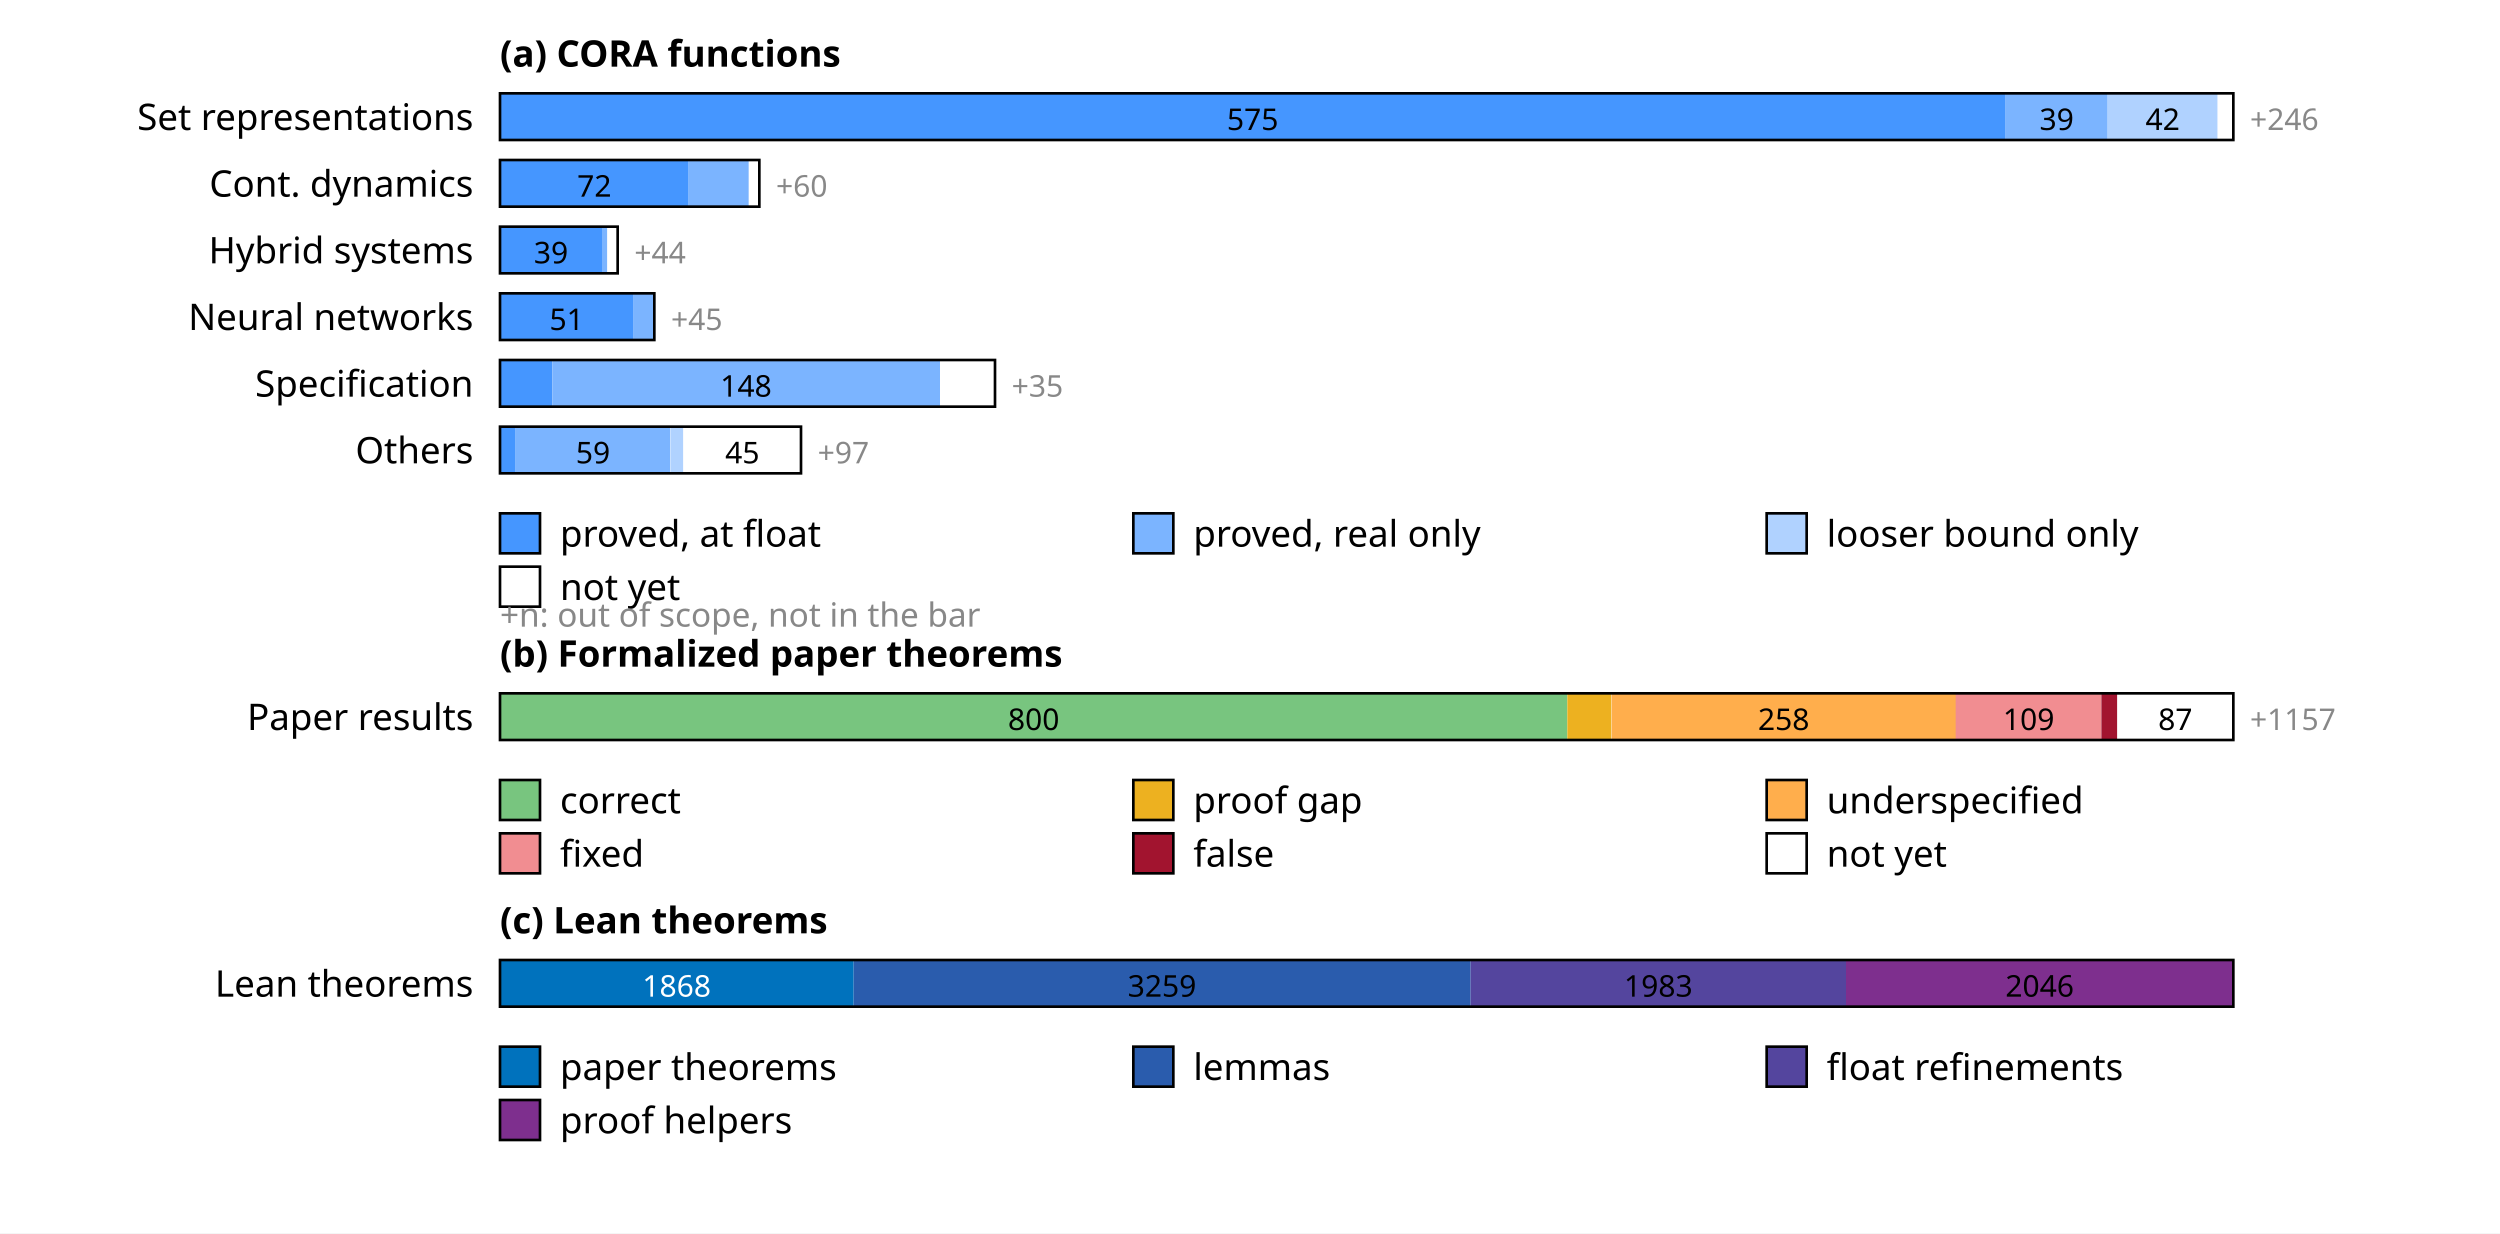
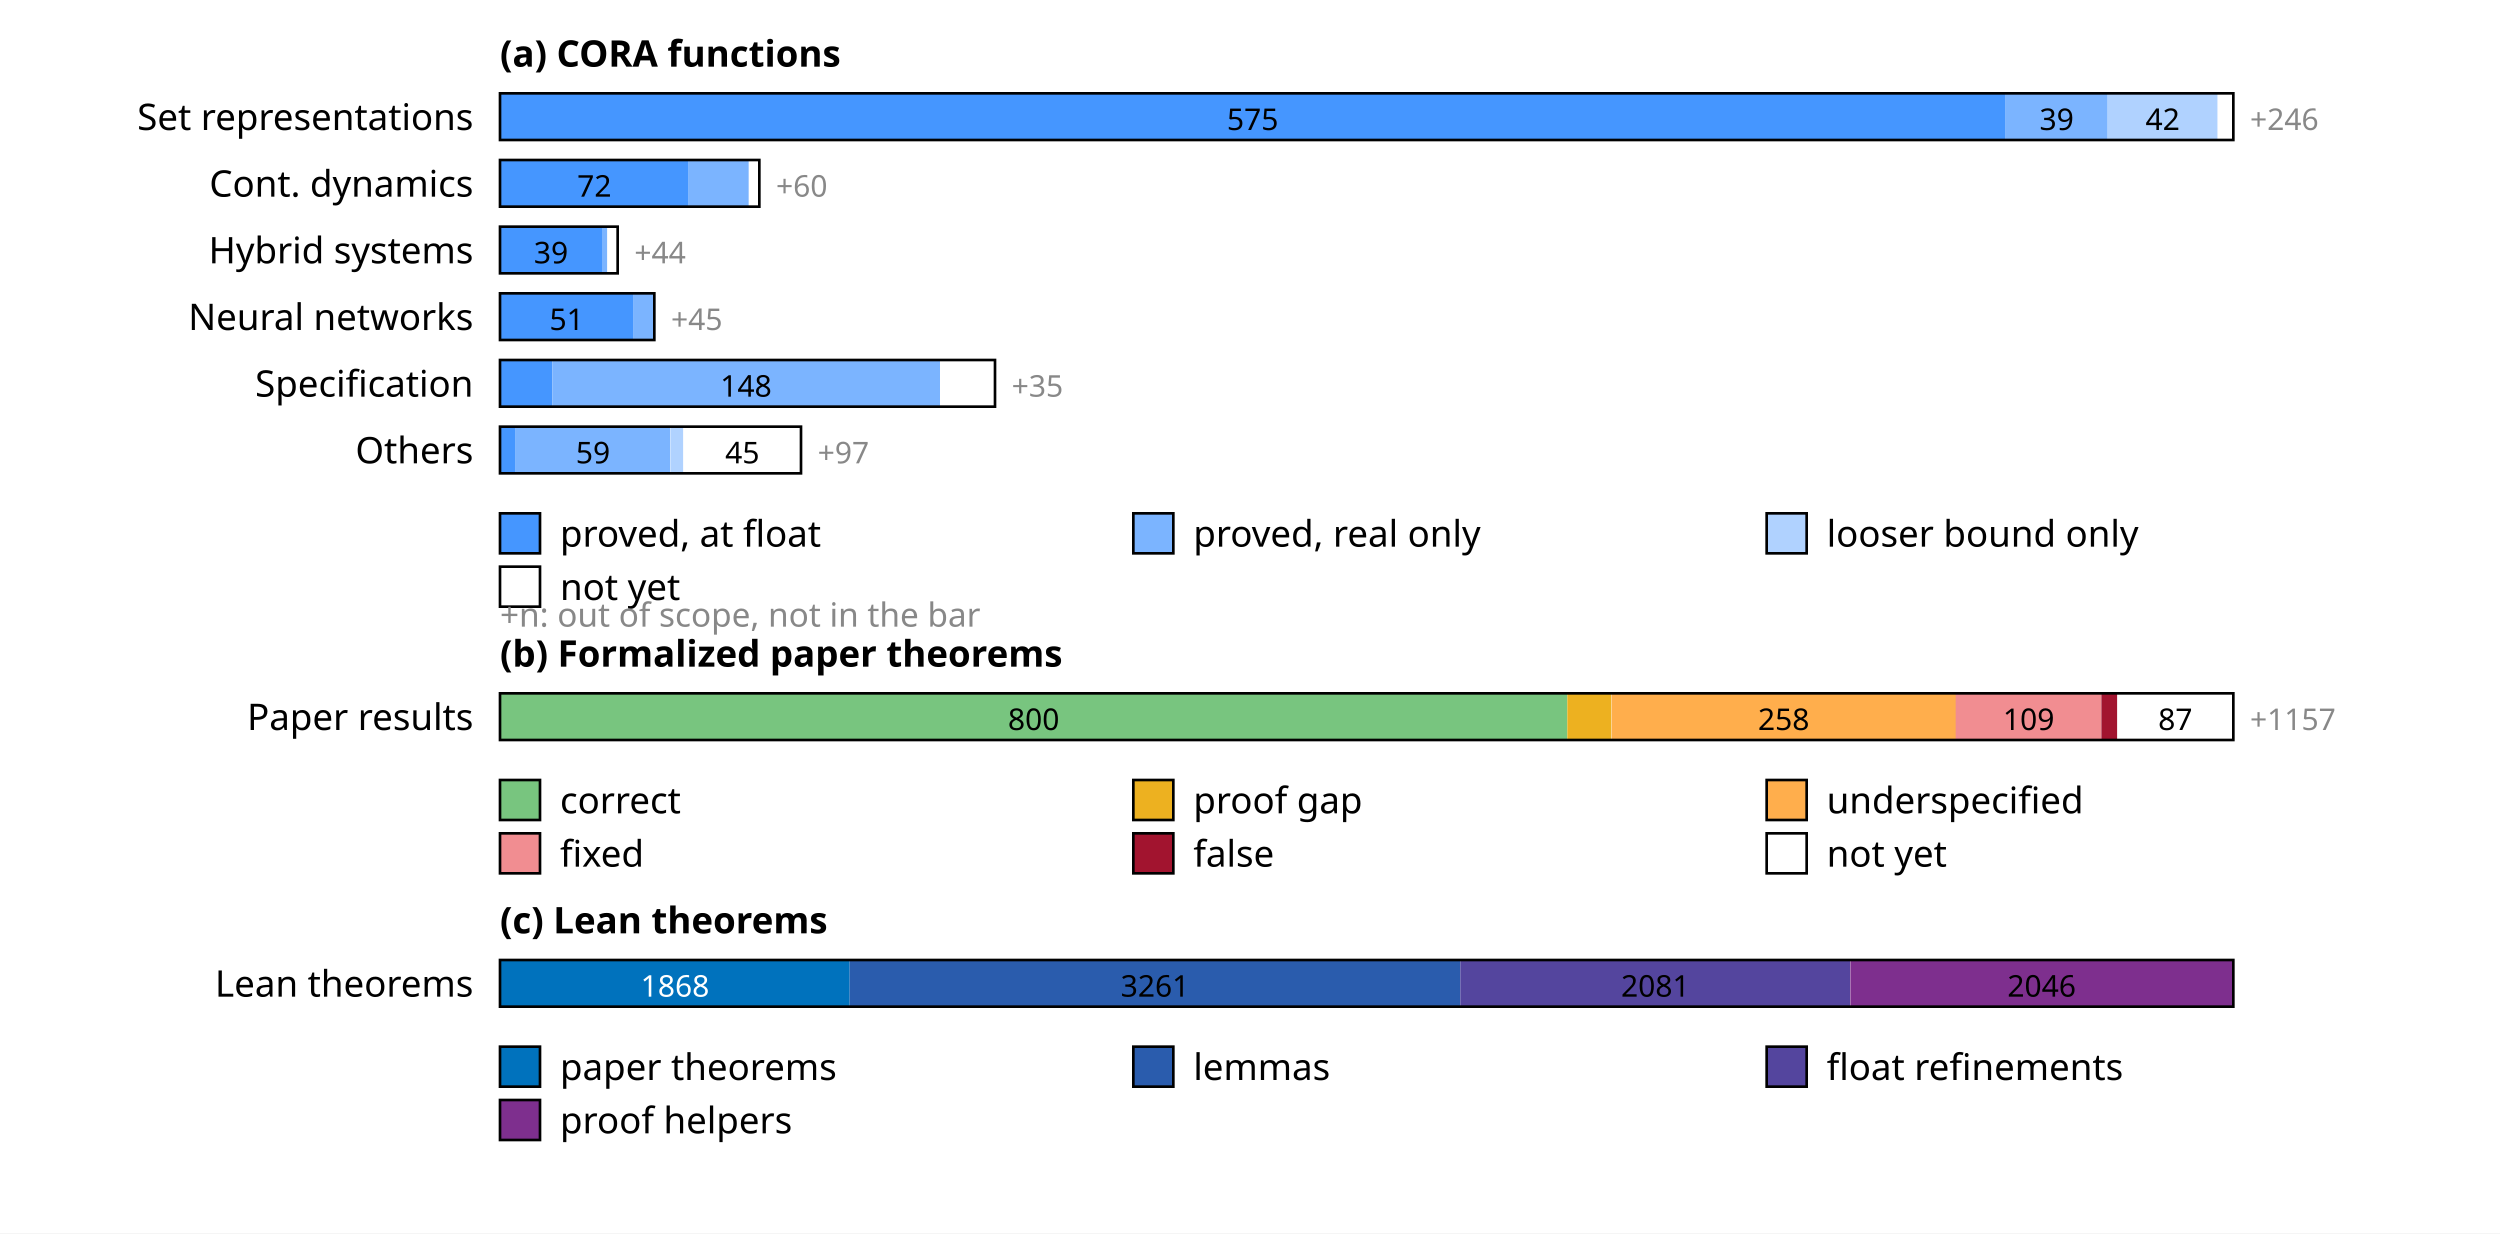
<svg xmlns="http://www.w3.org/2000/svg" width="750" height="370" font-family="sans-serif" font-size="11">
  <rect width="100%" height="100%" fill="white" />
  <text x="150" y="20" font-weight="bold">(a) CORA functions</text>
  <text x="142" y="39" text-anchor="end">Set representations</text>
  <rect x="150.0" y="28" width="451.7" height="14" fill="rgb(69,150,255)" />
  <text x="375.8" y="39" text-anchor="middle" font-size="9" fill="#000">575</text>
  <rect x="601.7" y="28" width="30.6" height="14" fill="rgb(123,180,255)" />
  <text x="617.0" y="39" text-anchor="middle" font-size="9" fill="#000">39</text>
  <rect x="632.3" y="28" width="33.0" height="14" fill="rgb(176,210,255)" />
  <text x="648.8" y="39" text-anchor="middle" font-size="9" fill="#000">42</text>
  <rect x="665.3" y="28" width="4.7" height="14" fill="rgb(255,255,255)" />
  <rect x="150" y="28" width="520.0" height="14" fill="none" stroke="#000" stroke-width="0.8" />
  <text x="675.0" y="39" font-size="9" fill="#888">+246</text>
  <text x="142" y="59" text-anchor="end">Cont. dynamics</text>
  <rect x="150.0" y="48" width="56.6" height="14" fill="rgb(69,150,255)" />
  <text x="178.3" y="59" text-anchor="middle" font-size="9" fill="#000">72</text>
  <rect x="206.6" y="48" width="18.1" height="14" fill="rgb(123,180,255)" />
  <rect x="224.6" y="48" width="3.1" height="14" fill="rgb(255,255,255)" />
  <rect x="150" y="48" width="77.8" height="14" fill="none" stroke="#000" stroke-width="0.8" />
  <text x="232.8" y="59" font-size="9" fill="#888">+60</text>
  <text x="142" y="79" text-anchor="end">Hybrid systems</text>
  <rect x="150.0" y="68" width="30.6" height="14" fill="rgb(69,150,255)" />
  <text x="165.3" y="79" text-anchor="middle" font-size="9" fill="#000">39</text>
  <rect x="180.6" y="68" width="1.6" height="14" fill="rgb(123,180,255)" />
  <rect x="182.2" y="68" width="3.1" height="14" fill="rgb(255,255,255)" />
  <rect x="150" y="68" width="35.3" height="14" fill="none" stroke="#000" stroke-width="0.8" />
  <text x="190.3" y="79" font-size="9" fill="#888">+44</text>
  <text x="142" y="99" text-anchor="end">Neural networks</text>
  <rect x="150.0" y="88" width="40.1" height="14" fill="rgb(69,150,255)" />
  <text x="170.0" y="99" text-anchor="middle" font-size="9" fill="#000">51</text>
  <rect x="190.1" y="88" width="6.3" height="14" fill="rgb(123,180,255)" />
  <rect x="150" y="88" width="46.3" height="14" fill="none" stroke="#000" stroke-width="0.8" />
  <text x="201.3" y="99" font-size="9" fill="#888">+45</text>
  <text x="142" y="119" text-anchor="end">Specification</text>
  <rect x="150.0" y="108" width="15.7" height="14" fill="rgb(69,150,255)" />
  <rect x="165.7" y="108" width="116.3" height="14" fill="rgb(123,180,255)" />
  <text x="223.8" y="119" text-anchor="middle" font-size="9" fill="#000">148</text>
  <rect x="282.0" y="108" width="16.5" height="14" fill="rgb(255,255,255)" />
  <rect x="150" y="108" width="148.5" height="14" fill="none" stroke="#000" stroke-width="0.8" />
  <text x="303.5" y="119" font-size="9" fill="#888">+35</text>
  <text x="142" y="139" text-anchor="end">Others</text>
  <rect x="150.0" y="128" width="4.7" height="14" fill="rgb(69,150,255)" />
  <rect x="154.7" y="128" width="46.3" height="14" fill="rgb(123,180,255)" />
  <text x="177.9" y="139" text-anchor="middle" font-size="9" fill="#000">59</text>
  <rect x="201.1" y="128" width="3.9" height="14" fill="rgb(176,210,255)" />
  <rect x="205.0" y="128" width="35.3" height="14" fill="rgb(255,255,255)" />
  <text x="222.7" y="139" text-anchor="middle" font-size="9" fill="#000">45</text>
  <rect x="150" y="128" width="90.3" height="14" fill="none" stroke="#000" stroke-width="0.8" />
  <text x="245.3" y="139" font-size="9" fill="#888">+97</text>
  <rect x="150" y="154" width="12" height="12" fill="rgb(69,150,255)" stroke="#000" stroke-width="0.8" />
  <text x="168" y="164">proved, at float</text>
  <rect x="340" y="154" width="12" height="12" fill="rgb(123,180,255)" stroke="#000" stroke-width="0.8" />
  <text x="358" y="164">proved, real only</text>
  <rect x="530" y="154" width="12" height="12" fill="rgb(176,210,255)" stroke="#000" stroke-width="0.8" />
  <text x="548" y="164">looser bound only</text>
  <rect x="150" y="170" width="12" height="12" fill="rgb(255,255,255)" stroke="#000" stroke-width="0.8" />
  <text x="168" y="180">not yet</text>
  <text x="150" y="188" font-size="10" fill="#888">+n: out of scope, not in the bar</text>
  <text x="150" y="200" font-weight="bold">(b) Formalized paper theorems</text>
  <text x="142" y="219" text-anchor="end">Paper results</text>
  <rect x="150.0" y="208" width="320.2" height="14" fill="rgb(120,197,127)" />
  <text x="310.1" y="219" text-anchor="middle" font-size="9" fill="#000">800</text>
  <rect x="470.2" y="208" width="13.2" height="14" fill="rgb(237,177,32)" />
  <rect x="483.5" y="208" width="103.3" height="14" fill="rgb(255,174,76)" />
  <text x="535.1" y="219" text-anchor="middle" font-size="9" fill="#000">258</text>
  <rect x="586.7" y="208" width="43.6" height="14" fill="rgb(241,141,145)" />
  <text x="608.6" y="219" text-anchor="middle" font-size="9" fill="#000">109</text>
  <rect x="630.4" y="208" width="4.8" height="14" fill="rgb(162,20,47)" />
  <rect x="635.2" y="208" width="34.8" height="14" fill="rgb(255,255,255)" />
  <text x="652.6" y="219" text-anchor="middle" font-size="9" fill="#000">87</text>
  <rect x="150" y="208" width="520.0" height="14" fill="none" stroke="#000" stroke-width="0.8" />
  <text x="675.0" y="219" font-size="9" fill="#888">+1157</text>
  <rect x="150" y="234" width="12" height="12" fill="rgb(120,197,127)" stroke="#000" stroke-width="0.8" />
  <text x="168" y="244">correct</text>
  <rect x="340" y="234" width="12" height="12" fill="rgb(237,177,32)" stroke="#000" stroke-width="0.8" />
  <text x="358" y="244">proof gap</text>
  <rect x="530" y="234" width="12" height="12" fill="rgb(255,174,76)" stroke="#000" stroke-width="0.8" />
  <text x="548" y="244">underspecified</text>
  <rect x="150" y="250" width="12" height="12" fill="rgb(241,141,145)" stroke="#000" stroke-width="0.8" />
  <text x="168" y="260">fixed</text>
  <rect x="340" y="250" width="12" height="12" fill="rgb(162,20,47)" stroke="#000" stroke-width="0.8" />
  <text x="358" y="260">false</text>
  <rect x="530" y="250" width="12" height="12" fill="rgb(255,255,255)" stroke="#000" stroke-width="0.8" />
  <text x="548" y="260">not yet</text>
  <text x="150" y="280" font-weight="bold">(c) Lean theorems</text>
  <text x="142" y="299" text-anchor="end">Lean theorems</text>
-   <rect x="150.0" y="288" width="106.1" height="14" fill="rgb(0,114,189)" />
-   <text x="203.0" y="299" text-anchor="middle" font-size="9" fill="#fff">1868</text>
-   <rect x="256.1" y="288" width="185.1" height="14" fill="rgb(42,92,173)" />
-   <text x="348.6" y="299" text-anchor="middle" font-size="9" fill="#000">3259</text>
-   <rect x="441.2" y="288" width="112.6" height="14" fill="rgb(84,69,158)" />
-   <text x="497.5" y="299" text-anchor="middle" font-size="9" fill="#000">1983</text>
-   <rect x="553.8" y="288" width="116.2" height="14" fill="rgb(126,47,142)" />
-   <text x="611.9" y="299" text-anchor="middle" font-size="9" fill="#000">2046</text>
+   <rect x="150.0" y="288" width="104.9" height="14" fill="rgb(0,114,189)" />
+   <text x="202.5" y="299" text-anchor="middle" font-size="9" fill="#fff">1868</text>
+   <rect x="254.9" y="288" width="183.2" height="14" fill="rgb(42,92,173)" />
+   <text x="346.5" y="299" text-anchor="middle" font-size="9" fill="#000">3261</text>
+   <rect x="438.1" y="288" width="116.9" height="14" fill="rgb(84,69,158)" />
+   <text x="496.6" y="299" text-anchor="middle" font-size="9" fill="#000">2081</text>
+   <rect x="555.1" y="288" width="114.9" height="14" fill="rgb(126,47,142)" />
+   <text x="612.5" y="299" text-anchor="middle" font-size="9" fill="#000">2046</text>
  <rect x="150" y="288" width="520.0" height="14" fill="none" stroke="#000" stroke-width="0.8" />
  <rect x="150" y="314" width="12" height="12" fill="rgb(0,114,189)" stroke="#000" stroke-width="0.8" />
  <text x="168" y="324">paper theorems</text>
  <rect x="340" y="314" width="12" height="12" fill="rgb(42,92,173)" stroke="#000" stroke-width="0.8" />
  <text x="358" y="324">lemmas</text>
  <rect x="530" y="314" width="12" height="12" fill="rgb(84,69,158)" stroke="#000" stroke-width="0.8" />
  <text x="548" y="324">float refinements</text>
  <rect x="150" y="330" width="12" height="12" fill="rgb(126,47,142)" stroke="#000" stroke-width="0.8" />
  <text x="168" y="340">proof helpers</text>
</svg>
